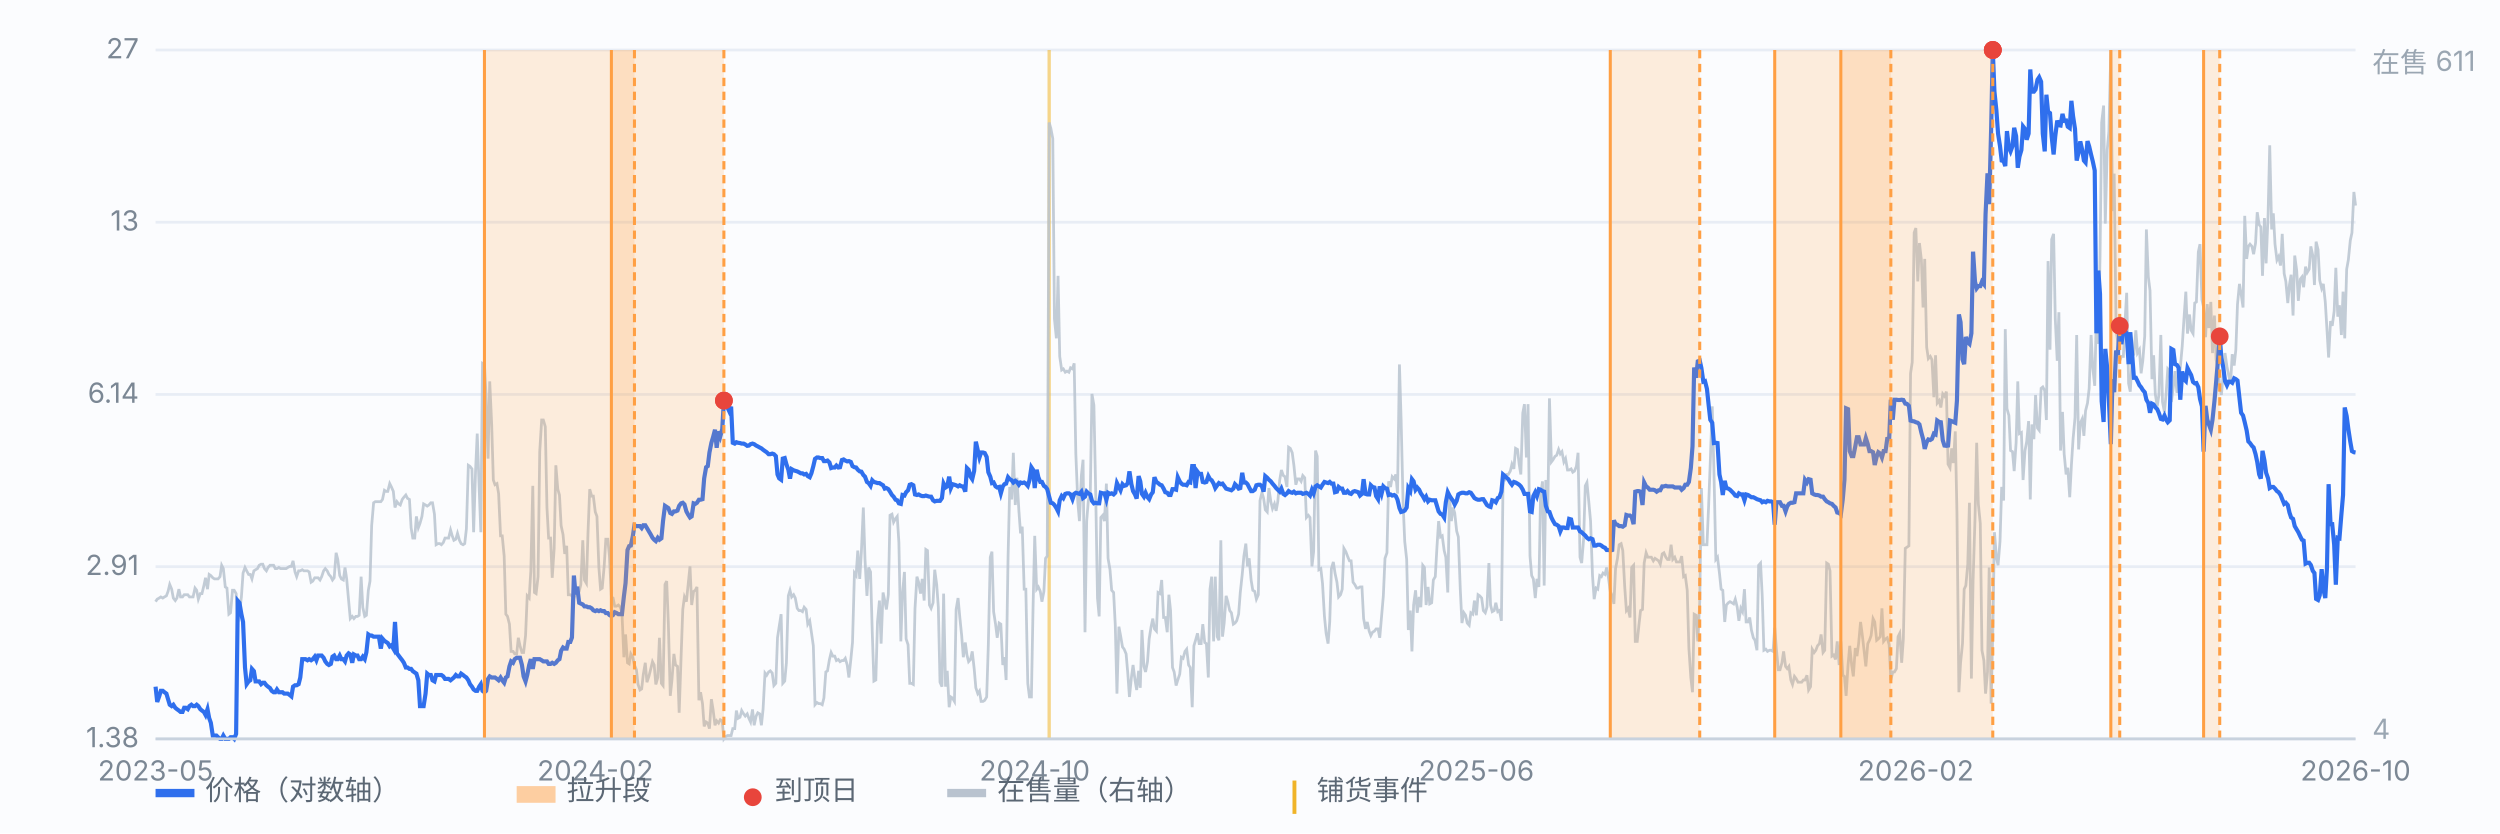
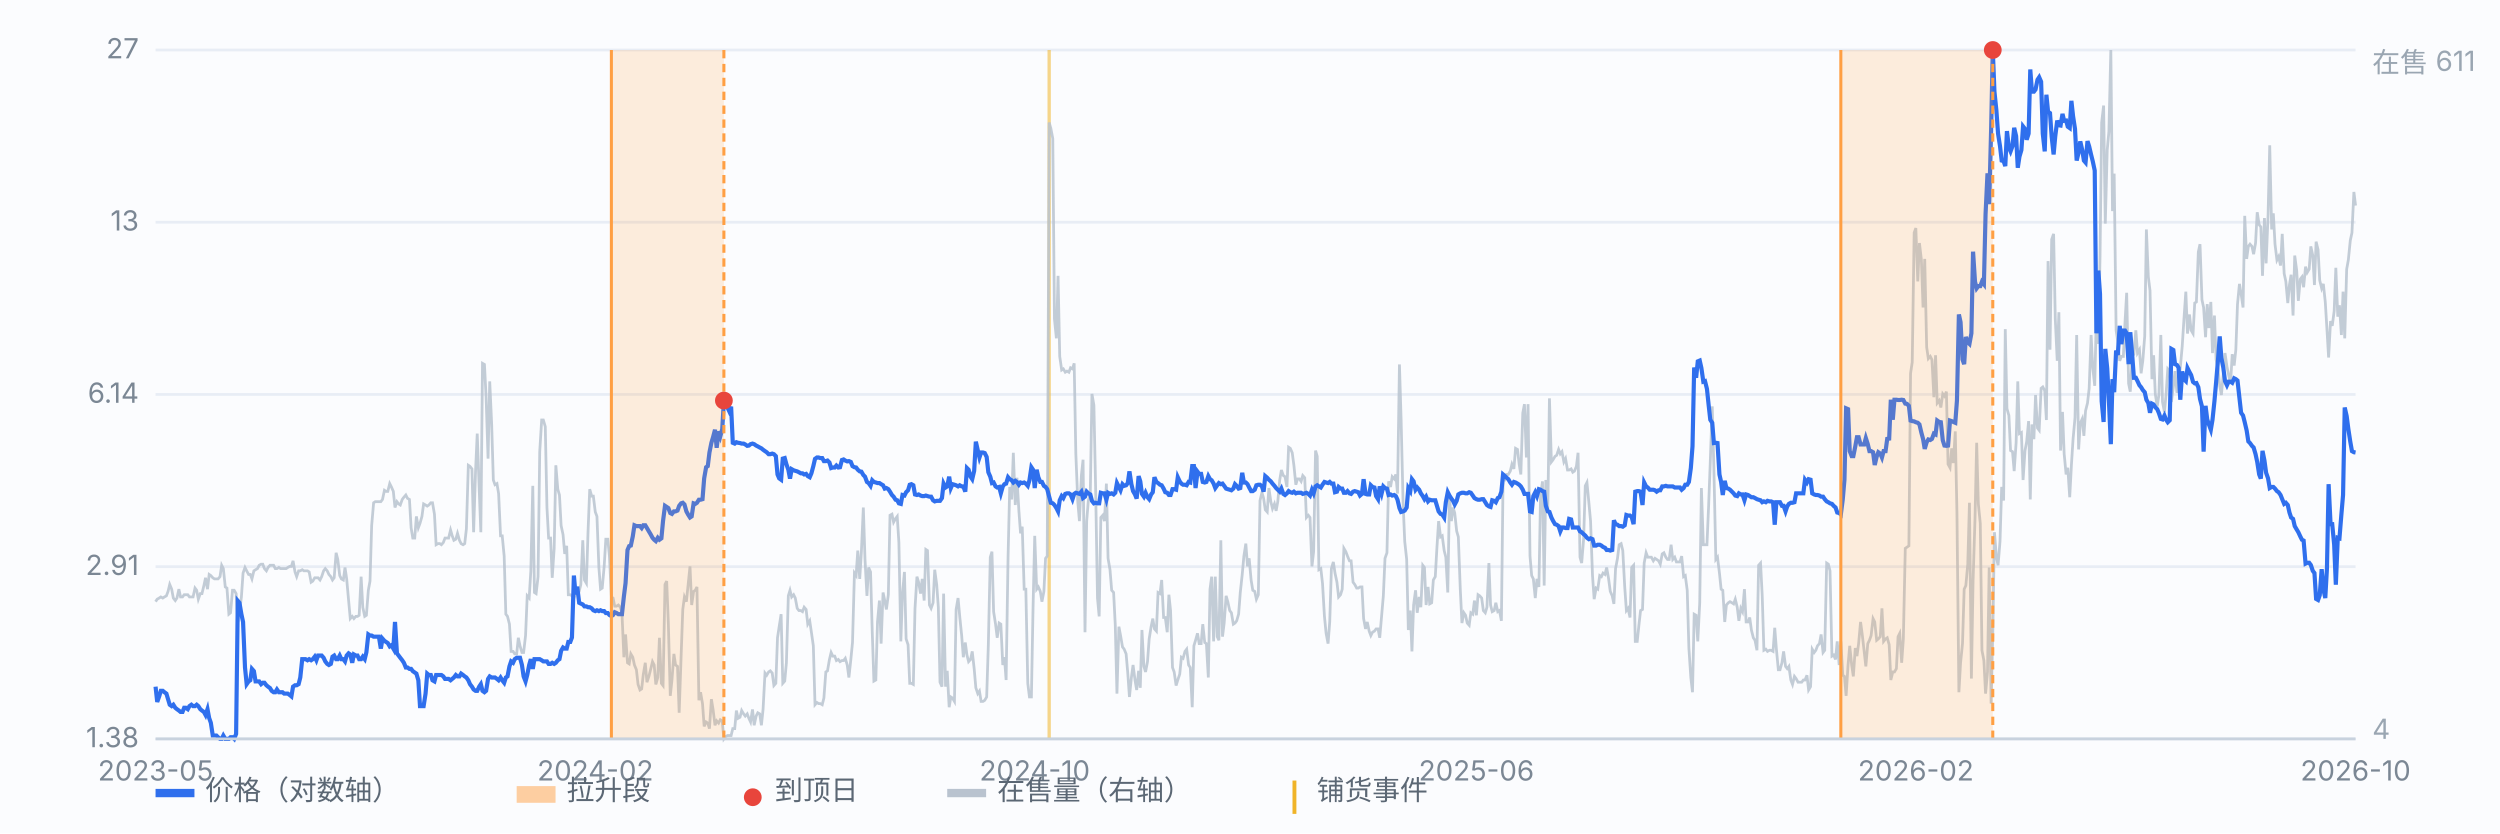
<svg xmlns="http://www.w3.org/2000/svg" viewBox="0 0 900 300" preserveAspectRatio="xMidYMid meet" style="width:100%;max-width:900px;height:auto;display:block" font-family="-apple-system,Segoe UI,Microsoft YaHei,sans-serif" font-size="10">
  <rect x="0" y="0" width="900" height="300" fill="#fbfcfe" />
  <line x1="56" y1="266.0" x2="848" y2="266.0" stroke="#e8edf5" stroke-width="1" />
  <text x="50" y="269.0" text-anchor="end" fill="#7b8794">1.38</text>
  <line x1="56" y1="204.0" x2="848" y2="204.0" stroke="#e8edf5" stroke-width="1" />
  <text x="50" y="207.0" text-anchor="end" fill="#7b8794">2.91</text>
  <line x1="56" y1="142.0" x2="848" y2="142.0" stroke="#e8edf5" stroke-width="1" />
  <text x="50" y="145.0" text-anchor="end" fill="#7b8794">6.14</text>
  <line x1="56" y1="80.0" x2="848" y2="80.0" stroke="#e8edf5" stroke-width="1" />
  <text x="50" y="83.0" text-anchor="end" fill="#7b8794">13</text>
  <line x1="56" y1="18.0" x2="848" y2="18.0" stroke="#e8edf5" stroke-width="1" />
  <text x="50" y="21.0" text-anchor="end" fill="#7b8794">27</text>
  <line x1="377.7" y1="18" x2="377.7" y2="266" stroke="#f0b429" stroke-width="1.2" opacity="0.55" />
  <path d="M56.0 216.6 L56.6 215.7 L57.3 215.3 L57.9 214.9 L58.6 215.3 L59.2 214.9 L59.9 214.5 L60.5 212.9 L61.1 210.4 L61.8 212.1 L62.4 215.3 L63.1 216.2 L63.7 215.3 L64.4 212.1 L65.0 214.9 L65.7 214.9 L66.3 214.1 L66.9 214.1 L67.6 214.1 L68.2 214.9 L68.9 214.9 L69.5 214.9 L70.2 211.7 L70.8 212.5 L71.4 215.7 L72.1 213.7 L72.7 213.7 L73.4 210.8 L74.0 208.0 L74.7 212.1 L75.3 206.8 L75.9 207.2 L76.6 208.0 L77.2 208.4 L77.9 208.4 L78.5 208.4 L79.2 207.6 L79.8 203.5 L80.4 204.7 L81.1 211.3 L81.7 211.7 L82.4 221.1 L83.0 220.6 L83.7 212.5 L84.3 212.5 L85.0 213.7 L85.6 223.9 L86.2 220.6 L86.9 214.9 L87.5 206.3 L88.2 204.3 L88.8 205.5 L89.5 206.8 L90.1 206.8 L90.7 208.4 L91.4 205.5 L92.0 205.1 L92.7 204.7 L93.3 203.5 L94.0 203.1 L94.6 203.1 L95.2 204.7 L95.9 205.5 L96.5 204.3 L97.2 203.5 L97.8 203.5 L98.5 203.5 L99.1 204.7 L99.7 204.7 L100.4 204.3 L101.0 204.7 L101.7 204.7 L102.3 204.7 L103.0 204.7 L103.6 204.3 L104.3 203.9 L104.9 203.9 L105.5 201.9 L106.2 205.9 L106.8 207.6 L107.5 205.5 L108.1 205.5 L108.8 205.1 L109.4 205.5 L110.0 205.5 L110.7 205.5 L111.3 205.9 L112.0 209.6 L112.6 209.2 L113.3 208.0 L113.9 208.0 L114.5 208.0 L115.2 208.8 L115.8 207.6 L116.5 205.5 L117.1 204.7 L117.8 205.5 L118.4 206.8 L119.1 207.6 L119.7 208.8 L120.3 208.0 L121.0 199.0 L121.6 201.4 L122.3 207.2 L122.9 208.4 L123.6 208.8 L124.2 204.3 L124.8 208.4 L125.5 216.2 L126.1 222.7 L126.8 221.9 L127.4 222.7 L128.1 221.9 L128.7 221.9 L129.3 221.5 L130.0 207.6 L130.6 218.6 L131.3 221.9 L131.9 221.5 L132.6 212.5 L133.2 209.2 L133.8 189.2 L134.5 181.0 L135.1 180.6 L135.8 180.6 L136.4 180.6 L137.1 180.6 L137.7 179.8 L138.4 176.5 L139.0 176.9 L139.6 176.9 L140.3 174.1 L140.9 175.3 L141.6 176.9 L142.2 182.7 L142.9 180.6 L143.5 181.4 L144.1 181.8 L144.8 179.8 L145.4 179.0 L146.1 178.2 L146.7 179.4 L147.4 179.8 L148.0 190.0 L148.6 193.7 L149.3 193.7 L149.9 185.9 L150.6 190.0 L151.2 188.4 L151.9 185.9 L152.5 181.4 L153.2 181.8 L153.8 182.2 L154.4 181.8 L155.1 181.0 L155.7 181.0 L156.4 185.1 L157.0 196.1 L157.7 195.7 L158.3 195.7 L158.9 196.1 L159.6 195.3 L160.2 193.7 L160.9 193.7 L161.5 193.7 L162.2 190.8 L162.8 192.9 L163.4 194.5 L164.1 194.1 L164.7 192.0 L165.4 194.5 L166.0 195.7 L166.7 196.1 L167.3 195.7 L167.9 190.4 L168.6 167.5 L169.2 167.9 L169.9 168.8 L170.5 191.6 L171.2 169.6 L171.8 156.1 L172.5 175.7 L173.1 191.6 L173.7 130.8 L174.4 131.2 L175.0 143.0 L175.7 165.1 L176.3 137.3 L177.0 152.8 L177.6 172.8 L178.2 174.5 L178.9 174.1 L179.5 177.7 L180.2 192.9 L180.8 192.9 L181.5 200.2 L182.1 221.1 L182.7 221.9 L183.4 224.7 L184.0 234.5 L184.7 234.5 L185.3 235.4 L186.0 235.4 L186.6 229.6 L187.2 232.5 L187.9 234.9 L188.5 234.9 L189.2 228.8 L189.8 214.5 L190.5 215.3 L191.1 205.5 L191.8 174.9 L192.4 213.3 L193.0 213.7 L193.7 207.6 L194.3 162.6 L195.0 151.2 L195.6 151.2 L196.3 153.6 L196.9 182.7 L197.5 193.7 L198.2 193.7 L198.8 208.0 L199.5 197.4 L200.1 167.5 L200.8 176.1 L201.4 178.2 L202.0 189.2 L202.7 192.5 L203.3 199.4 L204.0 196.5 L204.6 214.1 L205.3 214.1 L205.9 214.5 L206.6 215.3 L207.2 213.7 L207.8 213.3 L208.5 212.9 L209.1 210.4 L209.8 194.5 L210.4 208.8 L211.1 210.0 L211.7 191.2 L212.3 176.1 L213.0 178.6 L213.6 178.6 L214.3 184.3 L214.9 185.9 L215.6 204.3 L216.2 212.1 L216.8 211.7 L217.5 203.9 L218.1 194.1 L218.8 194.1 L219.4 200.2 L220.1 214.9 L220.7 215.3 L221.3 218.2 L222.0 218.2 L222.6 217.8 L223.3 218.6 L223.9 220.6 L224.6 236.6 L225.2 228.4 L225.9 238.6 L226.5 239.0 L227.1 235.4 L227.8 236.6 L228.4 239.4 L229.1 241.1 L229.7 246.4 L230.4 248.4 L231.0 248.0 L231.6 242.7 L232.3 238.6 L232.9 245.6 L233.6 243.5 L234.2 241.1 L234.9 238.2 L235.5 239.4 L236.1 246.4 L236.8 243.9 L237.4 229.6 L238.1 246.0 L238.7 246.8 L239.4 210.4 L240.0 209.2 L240.6 224.3 L241.3 250.5 L241.9 244.8 L242.6 235.4 L243.2 239.4 L243.9 239.9 L244.5 256.6 L245.2 236.2 L245.8 219.4 L246.4 214.9 L247.1 216.6 L247.7 210.8 L248.4 203.9 L249.0 217.8 L249.7 212.9 L250.3 212.5 L250.9 211.3 L251.6 252.1 L252.2 249.2 L252.9 253.3 L253.5 261.5 L254.2 259.9 L254.8 260.3 L255.4 262.3 L256.1 251.7 L256.7 255.4 L257.4 261.1 L258.0 259.5 L258.7 260.3 L259.3 259.1 L260.0 259.5 L260.6 266.0 L261.2 265.2 L261.9 264.8 L262.5 264.8 L263.2 264.8 L263.8 262.3 L264.5 262.3 L265.1 255.8 L265.7 258.6 L266.4 258.2 L267.0 255.8 L267.7 257.0 L268.3 257.8 L269.0 257.0 L269.6 258.6 L270.2 259.9 L270.9 255.4 L271.5 261.1 L272.2 257.8 L272.8 256.6 L273.5 257.0 L274.1 261.1 L274.7 255.4 L275.4 242.3 L276.0 243.1 L276.7 241.9 L277.3 241.5 L278.0 242.3 L278.6 246.8 L279.3 246.0 L279.9 229.6 L280.5 225.6 L281.2 221.1 L281.8 246.0 L282.5 245.2 L283.1 238.6 L283.8 214.5 L284.4 212.5 L285.0 214.9 L285.7 214.1 L286.3 215.3 L287.0 219.0 L287.6 219.8 L288.3 219.8 L288.9 220.2 L289.5 218.6 L290.2 219.4 L290.8 224.7 L291.5 223.5 L292.1 227.6 L292.8 232.5 L293.4 253.7 L294.1 252.9 L294.7 253.3 L295.3 253.3 L296.0 253.7 L296.6 251.3 L297.3 241.9 L297.9 241.5 L298.6 237.4 L299.2 234.9 L299.8 236.2 L300.5 236.2 L301.1 237.8 L301.8 237.4 L302.4 238.2 L303.1 237.8 L303.7 237.8 L304.3 237.0 L305.0 239.4 L305.6 243.9 L306.3 237.4 L306.9 231.3 L307.6 206.3 L308.2 207.2 L308.8 198.2 L309.5 208.4 L310.1 198.6 L310.8 182.7 L311.4 201.4 L312.1 214.5 L312.7 204.3 L313.4 205.9 L314.0 227.2 L314.6 245.2 L315.3 244.8 L315.9 223.9 L316.6 216.2 L317.2 231.7 L317.9 213.3 L318.5 216.2 L319.1 219.4 L319.8 214.1 L320.4 185.5 L321.1 185.1 L321.7 188.0 L322.4 186.7 L323.0 185.9 L323.6 195.3 L324.3 230.9 L324.9 213.7 L325.6 205.9 L326.2 230.0 L326.9 232.1 L327.5 246.0 L328.1 246.0 L328.8 246.4 L329.4 219.0 L330.1 207.6 L330.7 209.6 L331.4 213.7 L332.0 208.4 L332.7 216.2 L333.3 197.8 L333.9 198.2 L334.6 217.8 L335.2 219.0 L335.9 217.0 L336.5 205.1 L337.2 210.4 L337.8 218.6 L338.4 245.6 L339.1 247.2 L339.7 213.7 L340.4 247.2 L341.0 241.5 L341.7 254.6 L342.3 250.9 L342.9 251.3 L343.6 252.5 L344.2 219.4 L344.9 215.3 L345.5 221.9 L346.2 228.8 L346.8 236.6 L347.5 231.3 L348.1 235.8 L348.7 238.2 L349.4 237.4 L350.0 234.5 L350.7 240.7 L351.3 247.6 L352.0 249.7 L352.6 248.8 L353.2 252.5 L353.9 252.5 L354.5 252.1 L355.2 250.9 L355.8 232.1 L356.5 200.6 L357.1 198.6 L357.7 220.2 L358.4 224.7 L359.0 229.6 L359.7 224.3 L360.3 224.7 L361.0 239.4 L361.6 236.6 L362.2 244.8 L362.9 200.6 L363.5 175.3 L364.2 179.8 L364.8 163.0 L365.5 181.8 L366.1 172.0 L366.8 183.9 L367.4 192.0 L368.0 189.6 L368.7 212.1 L369.3 212.1 L370.0 246.0 L370.6 250.9 L371.3 250.9 L371.9 218.6 L372.5 192.9 L373.2 212.1 L373.8 211.3 L374.5 212.9 L375.1 216.6 L375.8 212.9 L376.4 201.0 L377.0 200.2 L377.7 44.1 L378.3 46.2 L379.0 49.9 L379.6 114.8 L380.3 121.8 L380.9 99.3 L381.5 128.3 L382.2 133.2 L382.8 132.8 L383.5 134.0 L384.1 133.6 L384.8 134.0 L385.4 132.4 L386.1 132.8 L386.7 130.8 L387.3 163.4 L388.0 180.6 L388.6 187.6 L389.3 171.2 L389.9 165.5 L390.6 227.6 L391.2 187.6 L391.8 180.2 L392.5 177.7 L393.1 141.8 L393.8 145.9 L394.4 174.5 L395.1 215.3 L395.7 221.9 L396.3 186.3 L397.0 185.5 L397.6 187.6 L398.3 174.1 L398.9 201.0 L399.6 205.1 L400.2 212.5 L400.9 213.3 L401.5 225.1 L402.1 249.7 L402.8 225.6 L403.4 228.8 L404.1 232.9 L404.7 233.7 L405.4 235.4 L406.0 242.3 L406.6 250.9 L407.3 243.9 L407.9 239.4 L408.6 244.8 L409.2 248.4 L409.9 241.5 L410.5 247.6 L411.1 226.8 L411.8 239.9 L412.4 241.9 L413.1 238.2 L413.7 230.0 L414.4 225.6 L415.0 222.7 L415.6 226.4 L416.3 227.2 L416.9 213.3 L417.6 213.7 L418.2 208.8 L418.9 222.3 L419.5 222.3 L420.2 227.6 L420.8 214.1 L421.4 219.8 L422.1 240.3 L422.7 241.9 L423.4 246.8 L424.0 244.8 L424.7 242.7 L425.3 236.6 L425.9 237.0 L426.6 234.5 L427.2 233.7 L427.9 239.4 L428.5 240.3 L429.2 254.6 L429.8 232.5 L430.4 230.5 L431.1 228.0 L431.7 231.7 L432.4 231.7 L433.0 224.7 L433.7 231.3 L434.3 231.7 L435.0 243.9 L435.6 212.1 L436.2 207.6 L436.9 230.9 L437.5 207.6 L438.2 229.2 L438.8 230.5 L439.5 194.5 L440.1 229.2 L440.7 224.3 L441.4 214.5 L442.0 216.6 L442.7 219.8 L443.3 220.6 L444.0 224.7 L444.6 224.3 L445.2 223.5 L445.9 221.1 L446.5 213.3 L447.2 206.8 L447.8 200.2 L448.5 195.7 L449.1 203.9 L449.7 201.0 L450.4 208.8 L451.0 212.5 L451.7 212.9 L452.3 215.7 L453.0 214.1 L453.6 180.2 L454.3 177.3 L454.9 179.4 L455.5 183.5 L456.2 184.3 L456.8 175.7 L457.5 180.6 L458.1 183.1 L458.8 181.4 L459.4 183.9 L460.0 180.6 L460.7 172.8 L461.3 169.2 L462.0 171.2 L462.6 171.6 L463.3 175.3 L463.9 161.0 L464.5 161.4 L465.2 163.0 L465.8 167.5 L466.5 174.5 L467.1 172.4 L467.8 172.4 L468.4 173.3 L469.0 171.2 L469.7 172.0 L470.3 186.3 L471.0 185.5 L471.6 186.3 L472.3 203.9 L472.9 198.6 L473.6 162.2 L474.2 164.3 L474.8 205.1 L475.5 204.7 L476.1 210.0 L476.8 221.9 L477.4 228.0 L478.1 231.7 L478.7 223.9 L479.3 204.7 L480.0 202.3 L480.6 206.3 L481.3 209.6 L481.9 214.9 L482.6 214.1 L483.2 212.1 L483.8 197.4 L484.5 198.6 L485.1 200.2 L485.8 201.9 L486.4 201.9 L487.1 209.6 L487.7 210.4 L488.4 211.7 L489.0 211.7 L489.6 211.3 L490.3 211.3 L490.9 222.7 L491.6 226.4 L492.2 223.9 L492.9 227.2 L493.5 228.8 L494.1 227.6 L494.8 227.2 L495.4 226.4 L496.1 226.4 L496.7 229.6 L497.4 221.5 L498.0 214.5 L498.6 201.0 L499.3 199.0 L499.9 173.3 L500.6 175.3 L501.2 171.6 L501.9 172.4 L502.5 170.8 L503.1 177.7 L503.8 131.2 L504.4 151.2 L505.1 180.6 L505.7 194.9 L506.4 201.4 L507.0 226.8 L507.7 219.8 L508.3 234.5 L508.9 217.8 L509.6 212.5 L510.2 220.6 L510.9 214.9 L511.5 218.6 L512.2 203.5 L512.8 204.3 L513.4 217.8 L514.1 211.3 L514.7 217.4 L515.4 217.0 L516.0 208.8 L516.7 207.6 L517.3 197.0 L517.9 187.6 L518.6 193.3 L519.2 192.9 L519.9 198.2 L520.5 200.6 L521.2 213.3 L521.8 179.0 L522.5 187.6 L523.1 182.7 L523.7 184.7 L524.4 191.2 L525.0 193.3 L525.7 212.1 L526.3 224.3 L527.0 220.6 L527.6 221.5 L528.2 224.3 L528.9 225.1 L529.5 220.6 L530.2 221.1 L530.8 216.2 L531.5 221.5 L532.1 214.1 L532.7 214.5 L533.4 215.3 L534.0 219.8 L534.7 220.6 L535.3 218.6 L536.0 202.7 L536.6 217.8 L537.2 220.2 L537.9 219.8 L538.5 217.0 L539.2 220.2 L539.8 219.8 L540.5 223.5 L541.1 172.8 L541.8 172.8 L542.4 170.8 L543.0 170.8 L543.7 169.6 L544.3 167.1 L545.0 168.8 L545.6 161.4 L546.3 161.8 L546.9 167.1 L547.5 170.8 L548.2 148.7 L548.8 145.5 L549.5 164.7 L550.1 145.5 L550.8 200.2 L551.4 207.2 L552.0 208.4 L552.7 215.3 L553.3 208.4 L554.0 211.3 L554.6 178.2 L555.3 173.3 L555.9 210.8 L556.5 172.8 L557.2 183.9 L557.8 143.4 L558.5 166.3 L559.1 165.5 L559.8 164.3 L560.4 163.9 L561.1 161.8 L561.7 163.4 L562.3 162.6 L563.0 166.3 L563.6 165.1 L564.3 169.2 L564.9 169.2 L565.6 168.8 L566.2 170.0 L566.8 169.6 L567.5 167.9 L568.1 163.0 L568.8 200.6 L569.4 202.7 L570.1 194.1 L570.7 174.9 L571.3 173.7 L572.0 181.0 L572.6 187.6 L573.3 207.2 L573.9 215.7 L574.6 211.7 L575.2 212.1 L575.9 207.2 L576.5 207.6 L577.1 206.3 L577.8 206.8 L578.4 204.3 L579.1 208.4 L579.7 212.9 L580.4 214.5 L581.0 217.4 L581.6 204.7 L582.3 201.0 L582.9 196.1 L583.6 195.7 L584.2 198.2 L584.9 211.3 L585.5 219.8 L586.1 219.0 L586.8 222.3 L587.4 204.3 L588.1 203.5 L588.7 230.9 L589.4 230.9 L590.0 225.1 L590.6 219.8 L591.3 219.4 L591.9 202.7 L592.6 199.0 L593.2 200.6 L593.9 200.6 L594.5 200.6 L595.2 201.9 L595.8 201.0 L596.4 201.4 L597.1 201.9 L597.7 203.1 L598.4 199.4 L599.0 199.0 L599.7 200.6 L600.3 201.4 L600.9 201.4 L601.6 196.1 L602.2 201.4 L602.9 200.6 L603.5 202.3 L604.2 202.3 L604.8 202.3 L605.4 200.2 L606.1 207.6 L606.7 207.2 L607.4 212.5 L608.0 233.3 L608.7 243.9 L609.3 249.2 L609.9 221.1 L610.6 221.5 L611.2 230.9 L611.9 217.0 L612.5 175.7 L613.2 196.1 L613.8 196.1 L614.5 196.1 L615.1 182.2 L615.7 166.3 L616.4 146.3 L617.0 168.8 L617.7 201.4 L618.3 200.6 L619.0 206.3 L619.6 212.1 L620.2 212.5 L620.9 223.9 L621.5 217.8 L622.2 217.0 L622.8 216.6 L623.5 217.0 L624.1 217.4 L624.7 215.7 L625.4 218.6 L626.0 223.5 L626.7 219.0 L627.3 220.2 L628.0 212.1 L628.6 223.9 L629.3 223.9 L629.9 222.3 L630.5 226.8 L631.2 229.6 L631.8 230.5 L632.5 234.1 L633.1 203.5 L633.8 202.7 L634.4 214.5 L635.0 234.1 L635.7 233.7 L636.3 234.5 L637.0 234.1 L637.6 234.1 L638.3 234.5 L638.9 226.0 L639.5 233.7 L640.2 241.1 L640.8 241.1 L641.5 238.6 L642.1 234.5 L642.8 239.9 L643.4 240.7 L644.0 239.9 L644.7 244.8 L645.3 246.4 L646.0 243.5 L646.6 244.3 L647.3 245.6 L647.9 245.6 L648.6 245.6 L649.2 244.8 L649.8 244.8 L650.5 243.1 L651.1 248.4 L651.8 247.2 L652.4 233.7 L653.1 234.9 L653.7 234.1 L654.3 232.5 L655.0 231.7 L655.6 228.4 L656.3 234.9 L656.9 234.1 L657.6 202.7 L658.2 203.1 L658.8 205.5 L659.5 236.2 L660.1 235.8 L660.8 237.4 L661.4 230.9 L662.1 239.4 L662.7 230.9 L663.4 243.1 L664.0 243.5 L664.6 250.5 L665.3 239.4 L665.9 232.5 L666.6 239.4 L667.2 243.5 L667.9 233.3 L668.5 236.2 L669.1 231.7 L669.8 223.9 L670.4 228.4 L671.1 234.5 L671.7 239.9 L672.4 231.7 L673.0 230.5 L673.6 228.8 L674.3 222.7 L674.9 223.9 L675.6 230.5 L676.2 230.0 L676.9 229.2 L677.5 219.0 L678.1 230.9 L678.8 230.0 L679.4 229.6 L680.1 232.1 L680.7 244.8 L681.4 241.9 L682.0 241.9 L682.7 240.7 L683.3 229.2 L683.9 228.0 L684.6 238.6 L685.2 230.0 L685.9 197.4 L686.5 197.0 L687.2 196.5 L687.8 134.4 L688.4 130.4 L689.1 83.8 L689.7 82.1 L690.4 101.3 L691.0 87.5 L691.7 93.6 L692.3 110.7 L692.9 93.2 L693.6 125.0 L694.2 129.1 L694.9 128.3 L695.5 129.5 L696.2 143.0 L696.8 127.9 L697.4 145.1 L698.1 144.2 L698.7 146.7 L699.4 141.8 L700.0 142.6 L700.7 141.0 L701.3 167.1 L702.0 168.4 L702.6 161.4 L703.2 166.7 L703.9 155.3 L704.5 184.7 L705.2 249.2 L705.8 238.6 L706.5 231.7 L707.1 212.1 L707.7 210.8 L708.4 203.1 L709.0 181.0 L709.7 244.3 L710.3 209.2 L711.0 186.7 L711.6 159.4 L712.2 181.4 L712.9 188.4 L713.5 234.1 L714.2 237.8 L714.8 249.7 L715.5 241.9 L716.1 204.3 L716.8 253.3 L717.4 228.4 L718.0 191.6 L718.7 200.6 L719.3 203.5 L720.0 194.9 L720.6 175.3 L721.3 180.2 L721.9 118.5 L722.5 147.1 L723.2 149.6 L723.8 162.2 L724.5 162.6 L725.1 169.6 L725.8 159.4 L726.4 137.3 L727.0 156.1 L727.7 155.7 L728.3 172.8 L729.0 162.2 L729.6 159.0 L730.3 151.6 L730.9 179.8 L731.5 152.8 L732.2 158.1 L732.8 142.2 L733.5 154.1 L734.1 154.9 L734.8 139.8 L735.4 139.3 L736.1 140.6 L736.7 151.2 L737.3 94.0 L738.0 125.9 L738.6 86.2 L739.3 84.2 L739.9 114.8 L740.6 129.9 L741.2 112.4 L741.8 162.2 L742.5 148.3 L743.1 163.4 L743.8 170.8 L744.4 168.4 L745.1 179.0 L745.7 167.5 L746.3 158.1 L747.0 150.4 L747.6 120.6 L748.3 161.8 L748.9 152.4 L749.6 150.8 L750.2 156.9 L750.8 147.9 L751.5 145.1 L752.1 139.8 L752.8 120.6 L753.4 132.4 L754.1 138.9 L754.7 112.8 L755.4 123.8 L756.0 92.8 L756.6 44.1 L757.3 38.0 L757.9 80.5 L758.6 54.0 L759.2 47.4 L759.9 18.0 L760.5 76.0 L761.1 62.5 L761.8 118.9 L762.4 123.0 L763.1 129.9 L763.7 128.3 L764.4 128.3 L765.0 116.1 L765.6 105.4 L766.3 138.1 L766.9 141.0 L767.6 128.3 L768.2 127.5 L768.9 118.9 L769.5 127.1 L770.2 125.9 L770.8 134.4 L771.4 129.9 L772.1 121.0 L772.7 82.6 L773.4 99.7 L774.0 104.6 L774.7 136.5 L775.3 127.9 L775.9 141.8 L776.6 146.3 L777.2 142.2 L777.9 120.6 L778.5 144.7 L779.2 148.3 L779.8 141.8 L780.4 132.8 L781.1 133.6 L781.7 144.7 L782.4 139.3 L783.0 133.6 L783.7 141.4 L784.3 138.1 L784.9 132.4 L785.6 124.6 L786.2 115.2 L786.9 105.0 L787.5 120.1 L788.2 113.2 L788.8 118.9 L789.5 120.1 L790.1 109.1 L790.7 108.7 L791.4 90.7 L792.0 87.9 L792.7 107.9 L793.3 110.7 L794.0 121.4 L794.6 109.5 L795.2 118.1 L795.9 108.7 L796.5 127.1 L797.2 113.6 L797.8 129.5 L798.5 132.8 L799.1 138.9 L799.7 142.2 L800.4 134.4 L801.0 127.1 L801.7 132.0 L802.3 134.9 L803.0 138.1 L803.6 127.5 L804.3 131.6 L804.9 125.9 L805.5 109.5 L806.2 102.2 L806.8 105.8 L807.5 110.7 L808.1 77.7 L808.8 93.2 L809.4 88.7 L810.0 87.9 L810.7 88.7 L811.3 91.5 L812.0 87.5 L812.6 76.4 L813.3 80.9 L813.9 81.7 L814.5 99.3 L815.2 78.5 L815.8 94.8 L816.5 77.7 L817.1 52.3 L817.8 82.6 L818.4 76.8 L819.0 87.9 L819.7 93.6 L820.3 92.4 L821.0 95.6 L821.6 84.2 L822.3 98.5 L822.9 101.3 L823.6 109.1 L824.2 102.6 L824.8 98.9 L825.5 113.6 L826.1 92.0 L826.8 97.3 L827.4 108.3 L828.1 100.5 L828.7 99.7 L829.3 103.4 L830.0 96.0 L830.6 98.1 L831.3 96.9 L831.9 88.7 L832.6 92.0 L833.2 102.6 L833.8 87.0 L834.5 89.9 L835.1 100.9 L835.8 103.8 L836.4 102.2 L837.1 108.7 L837.7 118.5 L838.3 128.7 L839.0 115.6 L839.6 117.3 L840.3 112.0 L840.9 96.4 L841.6 114.0 L842.2 109.9 L842.9 120.6 L843.5 105.0 L844.1 121.8 L844.8 96.9 L845.4 93.6 L846.1 86.6 L846.7 83.8 L847.4 69.1 L848.0 74.0" fill="none" stroke="#b9c3cf" stroke-width="1" opacity="0.85" />
  <text x="854" y="26" fill="#9aa6b2">在售 611</text>
  <text x="854" y="266" fill="#9aa6b2">4</text>
  <path d="M56.0 247.2 L56.6 252.7 L57.3 250.7 L57.9 248.7 L58.6 248.7 L59.2 249.2 L59.9 249.7 L60.5 251.7 L61.1 253.7 L61.8 254.2 L62.4 253.7 L63.1 254.8 L63.7 255.3 L64.4 255.8 L65.0 256.3 L65.7 256.3 L66.3 254.8 L66.9 254.8 L67.6 255.3 L68.2 254.2 L68.9 253.7 L69.5 254.2 L70.2 254.2 L70.8 253.7 L71.4 254.2 L72.1 255.3 L72.7 255.8 L73.4 256.3 L74.0 257.4 L74.7 255.3 L75.3 258.5 L75.9 260.2 L76.6 264.8 L77.2 264.8 L77.9 264.8 L78.5 265.4 L79.2 266.0 L79.8 266.0 L80.4 264.8 L81.1 266.0 L81.7 266.0 L82.4 266.0 L83.0 265.4 L83.7 265.4 L84.3 266.0 L85.0 264.2 L85.6 216.3 L86.2 217.0 L86.9 221.1 L87.5 223.9 L88.2 240.3 L88.8 246.3 L89.5 245.3 L90.1 244.9 L90.7 240.8 L91.4 241.6 L92.0 245.3 L92.7 245.3 L93.3 245.3 L94.0 246.3 L94.6 245.8 L95.2 245.8 L95.9 246.7 L96.5 247.2 L97.2 247.7 L97.8 248.7 L98.5 249.2 L99.1 249.2 L99.7 248.2 L100.4 249.2 L101.0 249.2 L101.7 249.2 L102.3 249.7 L103.0 249.7 L103.6 249.7 L104.3 250.2 L104.9 250.7 L105.5 247.2 L106.2 246.7 L106.8 246.7 L107.5 246.3 L108.1 243.9 L108.8 237.3 L109.4 237.3 L110.0 237.3 L110.7 237.7 L111.3 237.3 L112.0 237.7 L112.6 237.3 L113.3 236.4 L113.9 237.7 L114.5 236.0 L115.2 236.0 L115.8 236.0 L116.5 236.8 L117.1 238.1 L117.8 239.0 L118.4 239.4 L119.1 239.0 L119.7 236.4 L120.3 236.0 L121.0 237.3 L121.6 237.3 L122.3 236.0 L122.9 237.3 L123.6 237.3 L124.2 238.1 L124.8 236.0 L125.5 235.2 L126.1 235.6 L126.8 238.6 L127.4 235.6 L128.1 236.0 L128.7 236.0 L129.3 237.3 L130.0 237.3 L130.6 236.4 L131.3 237.3 L131.9 234.8 L132.6 228.4 L133.2 228.8 L133.8 228.8 L134.5 229.2 L135.1 229.2 L135.8 229.2 L136.4 229.2 L137.1 233.5 L137.7 229.9 L138.4 230.7 L139.0 231.1 L139.6 231.5 L140.3 232.7 L140.9 232.3 L141.6 233.5 L142.2 223.9 L142.9 235.2 L143.5 236.0 L144.1 236.8 L144.8 237.7 L145.4 238.6 L146.1 240.3 L146.7 240.3 L147.4 240.8 L148.0 240.8 L148.6 241.6 L149.3 242.1 L149.9 242.5 L150.6 244.9 L151.2 254.2 L151.9 254.2 L152.5 254.2 L153.2 249.7 L153.8 242.5 L154.4 243.0 L155.1 243.0 L155.7 244.9 L156.4 245.3 L157.0 243.0 L157.7 243.0 L158.3 243.0 L158.9 243.0 L159.6 243.5 L160.2 244.4 L160.9 244.4 L161.5 244.4 L162.2 244.9 L162.8 244.4 L163.4 243.9 L164.1 243.0 L164.7 243.5 L165.4 243.5 L166.0 242.5 L166.7 243.0 L167.3 243.5 L167.9 243.9 L168.6 244.9 L169.2 246.3 L169.9 247.2 L170.5 248.2 L171.2 248.7 L171.8 248.7 L172.5 247.2 L173.1 246.3 L173.7 248.7 L174.4 249.2 L175.0 248.7 L175.7 244.4 L176.3 243.5 L177.0 243.9 L177.6 243.9 L178.2 243.9 L178.9 244.4 L179.5 244.9 L180.2 243.9 L180.8 244.9 L181.5 245.8 L182.1 243.9 L182.7 243.5 L183.4 239.9 L184.0 238.1 L184.7 238.6 L185.3 237.3 L186.0 236.8 L186.6 236.8 L187.2 236.8 L187.9 239.4 L188.5 243.5 L189.2 245.3 L189.8 243.0 L190.5 239.4 L191.1 237.3 L191.8 240.8 L192.4 237.3 L193.0 237.3 L193.7 237.3 L194.3 237.3 L195.0 237.7 L195.6 238.1 L196.3 238.1 L196.9 238.1 L197.5 239.0 L198.2 239.0 L198.8 238.6 L199.5 239.0 L200.1 238.6 L200.8 237.7 L201.4 237.3 L202.0 234.3 L202.7 233.1 L203.3 233.5 L204.0 233.5 L204.6 231.1 L205.3 231.1 L205.9 229.5 L206.6 207.2 L207.2 214.0 L207.8 211.2 L208.5 217.0 L209.1 217.3 L209.8 217.6 L210.4 218.3 L211.1 218.3 L211.7 218.6 L212.3 218.6 L213.0 219.0 L213.6 219.7 L214.3 220.0 L214.9 219.7 L215.6 220.0 L216.2 219.7 L216.8 220.0 L217.5 220.0 L218.1 220.7 L218.8 220.7 L219.4 221.4 L220.1 221.8 L220.7 221.4 L221.3 220.4 L222.0 220.7 L222.6 221.1 L223.3 221.1 L223.9 221.1 L224.6 214.7 L225.2 209.9 L225.9 198.0 L226.5 196.6 L227.1 196.4 L227.8 193.1 L228.4 189.1 L229.1 189.4 L229.7 189.4 L230.4 189.4 L231.0 190.1 L231.6 189.1 L232.3 189.1 L232.9 190.1 L233.6 191.3 L234.2 192.3 L234.9 193.6 L235.5 194.3 L236.1 194.8 L236.8 193.6 L237.4 194.3 L238.1 193.8 L238.7 187.5 L239.4 182.1 L240.0 182.5 L240.6 182.9 L241.3 184.7 L241.9 185.0 L242.6 184.1 L243.2 184.1 L243.9 183.8 L244.5 182.1 L245.2 181.2 L245.8 181.0 L246.4 181.6 L247.1 184.1 L247.7 185.2 L248.4 186.3 L249.0 185.9 L249.7 181.2 L250.3 181.4 L250.9 181.0 L251.6 179.9 L252.2 179.9 L252.9 179.7 L253.5 172.2 L254.2 168.2 L254.8 167.8 L255.4 162.9 L256.1 159.4 L256.7 157.4 L257.4 154.7 L258.0 161.2 L258.7 155.3 L259.3 157.1 L260.0 154.5 L260.6 144.2 L261.2 144.4 L261.9 146.7 L262.5 148.0 L263.2 146.4 L263.8 159.4 L264.5 159.7 L265.1 159.2 L265.7 159.4 L266.4 159.5 L267.0 159.7 L267.7 159.7 L268.3 160.0 L269.0 160.5 L269.6 160.4 L270.2 159.9 L270.9 159.7 L271.5 159.9 L272.2 160.4 L272.8 160.7 L273.5 161.1 L274.1 161.4 L274.7 161.9 L275.4 162.4 L276.0 162.8 L276.7 163.5 L277.3 163.5 L278.0 163.3 L278.6 163.5 L279.3 164.2 L279.9 170.8 L280.5 172.2 L281.2 172.7 L281.8 165.1 L282.5 164.9 L283.1 167.1 L283.8 169.1 L284.4 172.3 L285.0 168.9 L285.7 169.3 L286.3 169.5 L287.0 169.7 L287.6 170.0 L288.3 170.4 L288.9 170.4 L289.5 170.8 L290.2 170.6 L290.8 171.4 L291.5 171.8 L292.1 170.4 L292.8 167.8 L293.4 165.2 L294.1 164.7 L294.7 164.7 L295.3 164.9 L296.0 164.9 L296.6 166.0 L297.3 166.0 L297.9 165.8 L298.6 166.5 L299.2 168.5 L299.8 168.3 L300.5 168.3 L301.1 167.6 L301.8 168.3 L302.4 168.2 L303.1 165.6 L303.7 165.4 L304.3 165.8 L305.0 166.1 L305.6 166.0 L306.3 166.3 L306.9 167.8 L307.6 168.2 L308.2 168.3 L308.8 169.1 L309.5 169.7 L310.1 169.8 L310.8 171.0 L311.4 171.6 L312.1 173.5 L312.7 173.9 L313.4 174.9 L314.0 172.9 L314.6 173.5 L315.3 173.7 L315.9 173.9 L316.6 173.9 L317.2 174.3 L317.9 174.7 L318.5 175.9 L319.1 175.7 L319.8 176.1 L320.4 177.0 L321.1 178.2 L321.7 178.8 L322.4 179.9 L323.0 180.1 L323.6 181.2 L324.3 181.4 L324.9 178.2 L325.6 178.4 L326.2 177.2 L326.9 176.5 L327.5 174.5 L328.1 174.3 L328.8 174.7 L329.4 178.0 L330.1 178.2 L330.7 178.0 L331.4 178.4 L332.0 178.6 L332.7 178.6 L333.3 178.4 L333.9 178.6 L334.6 178.8 L335.2 178.8 L335.9 180.1 L336.5 180.5 L337.2 180.3 L337.8 180.3 L338.4 180.3 L339.1 179.3 L339.7 174.1 L340.4 175.5 L341.0 175.1 L341.7 171.6 L342.3 175.7 L342.9 174.3 L343.6 174.5 L344.2 174.7 L344.9 175.1 L345.5 174.7 L346.2 175.1 L346.8 175.1 L347.5 177.0 L348.1 168.5 L348.7 169.1 L349.4 171.6 L350.0 172.5 L350.7 169.5 L351.3 159.0 L352.0 162.1 L352.6 164.7 L353.2 162.9 L353.9 162.9 L354.5 163.1 L355.2 164.5 L355.8 170.0 L356.5 171.6 L357.1 173.9 L357.7 173.7 L358.4 175.1 L359.0 175.5 L359.7 175.3 L360.3 177.6 L361.0 175.1 L361.6 174.3 L362.2 174.1 L362.9 171.8 L363.5 172.5 L364.2 172.9 L364.8 173.7 L365.5 173.1 L366.1 173.5 L366.8 174.5 L367.4 173.7 L368.0 173.9 L368.7 173.7 L369.3 174.1 L370.0 174.9 L370.6 172.9 L371.3 168.2 L371.9 169.1 L372.5 175.7 L373.2 169.1 L373.8 171.8 L374.5 173.5 L375.1 173.5 L375.8 174.9 L376.4 175.3 L377.0 176.1 L377.7 178.8 L378.3 181.0 L379.0 181.2 L379.6 181.8 L380.3 182.9 L380.9 184.1 L381.5 180.1 L382.2 178.6 L382.8 179.3 L383.5 177.8 L384.1 177.6 L384.8 177.6 L385.4 178.0 L386.1 179.7 L386.7 177.8 L387.3 177.4 L388.0 177.6 L388.6 177.8 L389.3 177.0 L389.9 179.3 L390.6 178.8 L391.2 177.0 L391.8 177.6 L392.5 178.0 L393.1 180.3 L393.8 181.2 L394.4 181.0 L395.1 181.2 L395.7 181.2 L396.3 177.4 L397.0 177.6 L397.6 177.6 L398.3 179.9 L398.9 177.4 L399.6 177.8 L400.2 177.6 L400.9 178.0 L401.5 177.4 L402.1 173.9 L402.8 175.3 L403.4 176.5 L404.1 174.3 L404.7 174.9 L405.4 174.7 L406.0 173.9 L406.6 169.7 L407.3 174.3 L407.9 176.8 L408.6 178.0 L409.2 179.5 L409.9 171.4 L410.5 173.3 L411.1 177.8 L411.8 178.8 L412.4 177.4 L413.1 179.0 L413.7 179.7 L414.4 178.0 L415.0 177.2 L415.6 171.8 L416.3 173.5 L416.9 173.9 L417.6 174.5 L418.2 174.7 L418.9 175.9 L419.5 177.2 L420.2 177.4 L420.8 178.2 L421.4 178.2 L422.1 176.1 L422.7 176.1 L423.4 176.3 L424.0 171.8 L424.7 173.3 L425.3 174.1 L425.9 174.5 L426.6 174.5 L427.2 174.7 L427.9 173.5 L428.5 173.7 L429.2 167.8 L429.8 167.8 L430.4 175.7 L431.1 169.8 L431.7 170.6 L432.4 170.6 L433.0 173.5 L433.7 173.7 L434.3 173.5 L435.0 171.4 L435.6 172.5 L436.2 172.9 L436.9 174.1 L437.5 175.7 L438.2 174.7 L438.8 173.9 L439.5 174.3 L440.1 174.1 L440.7 174.9 L441.4 175.9 L442.0 176.1 L442.7 176.3 L443.3 176.5 L444.0 175.9 L444.6 174.3 L445.2 174.9 L445.9 175.9 L446.5 175.7 L447.2 170.2 L447.8 173.7 L448.5 173.7 L449.1 174.3 L449.7 175.5 L450.4 176.8 L451.0 176.8 L451.7 176.3 L452.3 174.7 L453.0 174.5 L453.6 174.5 L454.3 175.1 L454.9 177.0 L455.5 171.4 L456.2 172.0 L456.8 172.7 L457.5 173.3 L458.1 174.1 L458.8 174.9 L459.4 175.7 L460.0 176.3 L460.7 177.0 L461.3 175.9 L462.0 177.8 L462.6 178.2 L463.3 177.6 L463.9 176.8 L464.5 177.2 L465.2 177.4 L465.8 177.0 L466.5 177.6 L467.1 177.4 L467.8 177.4 L468.4 177.4 L469.0 177.8 L469.7 177.6 L470.3 177.4 L471.0 177.8 L471.6 178.4 L472.3 176.3 L472.9 177.6 L473.6 175.1 L474.2 174.7 L474.8 175.1 L475.5 175.5 L476.1 174.5 L476.8 173.5 L477.4 173.7 L478.1 173.9 L478.7 173.5 L479.3 174.1 L480.0 174.1 L480.6 177.2 L481.3 177.0 L481.9 175.3 L482.6 175.9 L483.2 175.9 L483.8 177.4 L484.5 177.4 L485.1 176.8 L485.8 177.6 L486.4 177.8 L487.1 177.0 L487.7 176.8 L488.4 177.0 L489.0 177.2 L489.6 178.4 L490.3 177.8 L490.9 172.5 L491.6 177.8 L492.2 178.0 L492.9 178.0 L493.5 174.7 L494.1 175.3 L494.8 175.5 L495.4 178.6 L496.1 179.7 L496.7 175.1 L497.4 177.6 L498.0 175.1 L498.6 175.7 L499.3 175.9 L499.9 178.2 L500.6 178.0 L501.2 178.4 L501.9 178.2 L502.5 178.6 L503.1 179.9 L503.8 182.9 L504.4 184.3 L505.1 184.1 L505.7 183.8 L506.4 182.7 L507.0 175.7 L507.7 176.8 L508.3 172.5 L508.9 173.3 L509.6 176.3 L510.2 175.5 L510.9 176.3 L511.5 177.6 L512.2 178.6 L512.8 179.7 L513.4 178.8 L514.1 180.5 L514.7 179.9 L515.4 180.1 L516.0 180.1 L516.7 180.1 L517.3 182.1 L517.9 184.1 L518.6 185.0 L519.2 185.2 L519.9 186.3 L520.5 180.8 L521.2 177.2 L521.8 178.4 L522.5 179.5 L523.1 180.3 L523.7 181.6 L524.4 180.3 L525.0 178.0 L525.7 177.6 L526.3 177.4 L527.0 177.4 L527.6 177.6 L528.2 177.6 L528.9 177.2 L529.5 177.4 L530.2 178.4 L530.8 179.3 L531.5 179.7 L532.1 179.9 L532.7 179.9 L533.4 179.7 L534.0 179.7 L534.7 180.8 L535.3 181.8 L536.0 182.3 L536.6 182.5 L537.2 180.1 L537.9 180.3 L538.5 180.8 L539.2 179.3 L539.8 179.0 L540.5 177.0 L541.1 170.8 L541.8 171.4 L542.4 172.0 L543.0 172.5 L543.7 173.7 L544.3 174.5 L545.0 173.5 L545.6 173.7 L546.3 174.1 L546.9 174.5 L547.5 175.1 L548.2 176.3 L548.8 177.8 L549.5 177.8 L550.1 177.8 L550.8 184.1 L551.4 184.3 L552.0 178.6 L552.7 177.2 L553.3 178.6 L554.0 176.1 L554.6 176.3 L555.3 176.8 L555.9 177.0 L556.5 182.1 L557.2 184.1 L557.8 184.3 L558.5 186.3 L559.1 187.5 L559.8 188.7 L560.4 188.9 L561.1 189.4 L561.7 191.3 L562.3 189.9 L563.0 189.9 L563.6 190.1 L564.3 190.1 L564.9 186.8 L565.6 187.0 L566.2 189.9 L566.8 189.9 L567.5 189.9 L568.1 189.9 L568.8 191.3 L569.4 191.6 L570.1 192.3 L570.7 192.8 L571.3 193.6 L572.0 194.1 L572.6 193.8 L573.3 194.1 L573.9 196.4 L574.6 196.4 L575.2 196.1 L575.9 196.1 L576.5 196.4 L577.1 196.9 L577.8 197.2 L578.4 198.0 L579.1 198.0 L579.7 198.2 L580.4 198.0 L581.0 187.3 L581.6 188.7 L582.3 188.9 L582.9 189.4 L583.6 189.4 L584.2 189.6 L584.9 189.1 L585.5 185.4 L586.1 185.6 L586.8 185.6 L587.4 186.1 L588.1 188.7 L588.7 177.0 L589.4 176.8 L590.0 176.8 L590.6 177.0 L591.3 181.8 L591.9 173.7 L592.6 175.1 L593.2 175.5 L593.9 176.3 L594.5 176.3 L595.2 176.3 L595.8 176.5 L596.4 177.0 L597.1 176.5 L597.7 176.5 L598.4 175.1 L599.0 175.1 L599.7 174.9 L600.3 175.1 L600.9 175.1 L601.6 175.1 L602.2 175.1 L602.9 175.5 L603.5 175.5 L604.2 175.5 L604.8 175.5 L605.4 176.3 L606.1 175.7 L606.7 174.5 L607.4 174.5 L608.0 173.5 L608.7 168.5 L609.3 160.7 L609.9 132.3 L610.6 136.0 L611.2 130.1 L611.9 129.8 L612.5 132.5 L613.2 137.4 L613.8 137.2 L614.5 140.0 L615.1 145.7 L615.7 151.1 L616.4 152.2 L617.0 159.5 L617.7 159.4 L618.3 159.5 L619.0 170.8 L619.6 173.5 L620.2 178.2 L620.9 173.1 L621.5 175.7 L622.2 175.9 L622.8 176.3 L623.5 177.0 L624.1 177.6 L624.7 178.4 L625.4 178.6 L626.0 177.6 L626.7 178.0 L627.3 178.0 L628.0 180.1 L628.6 178.0 L629.3 178.2 L629.9 178.6 L630.5 179.0 L631.2 179.0 L631.8 179.3 L632.5 179.7 L633.1 179.9 L633.8 180.1 L634.4 180.8 L635.0 180.5 L635.7 180.8 L636.3 180.3 L637.0 180.5 L637.6 180.5 L638.3 180.8 L638.9 188.9 L639.5 180.8 L640.2 180.8 L640.8 180.8 L641.5 182.1 L642.1 182.1 L642.8 184.1 L643.4 182.3 L644.0 181.4 L644.7 181.0 L645.3 181.0 L646.0 180.8 L646.6 177.6 L647.3 177.6 L647.9 177.6 L648.6 177.6 L649.2 177.6 L649.8 172.7 L650.5 173.7 L651.1 172.5 L651.8 172.7 L652.4 177.6 L653.1 178.0 L653.7 178.2 L654.3 178.2 L655.0 178.4 L655.6 178.8 L656.3 178.8 L656.9 179.7 L657.6 180.5 L658.2 180.8 L658.8 181.2 L659.5 181.4 L660.1 182.1 L660.8 182.7 L661.4 184.5 L662.1 184.7 L662.7 185.2 L663.4 179.7 L664.0 172.7 L664.6 147.0 L665.3 147.3 L665.9 162.4 L666.6 164.2 L667.2 164.2 L667.9 160.7 L668.5 157.4 L669.1 157.4 L669.8 160.0 L670.4 160.0 L671.1 160.0 L671.7 157.7 L672.4 159.9 L673.0 162.4 L673.6 162.4 L674.3 162.8 L674.9 167.4 L675.6 164.4 L676.2 162.8 L676.9 163.3 L677.5 164.7 L678.1 162.4 L678.8 162.4 L679.4 158.0 L680.1 157.9 L680.7 143.9 L681.4 151.1 L682.0 143.9 L682.7 143.9 L683.3 144.0 L683.9 144.0 L684.6 143.9 L685.2 144.0 L685.9 145.3 L686.5 145.4 L687.2 146.1 L687.8 151.4 L688.4 151.6 L689.1 151.7 L689.7 152.0 L690.4 152.2 L691.0 152.8 L691.7 155.8 L692.3 158.0 L692.9 161.6 L693.6 159.2 L694.2 158.2 L694.9 158.4 L695.5 158.0 L696.2 156.1 L696.8 156.4 L697.4 151.4 L698.1 151.9 L698.7 152.0 L699.4 158.5 L700.0 160.4 L700.7 160.5 L701.3 160.4 L702.0 151.4 L702.6 151.6 L703.2 151.9 L703.9 152.2 L704.5 144.2 L705.2 113.2 L705.8 116.0 L706.5 129.4 L707.1 131.1 L707.7 121.3 L708.4 123.2 L709.0 123.8 L709.7 120.0 L710.3 90.6 L711.0 101.4 L711.6 103.8 L712.2 103.0 L712.9 103.0 L713.5 101.4 L714.2 102.3 L714.8 77.1 L715.5 62.4 L716.1 73.5 L716.8 46.8 L717.4 18.0 L718.0 33.0 L718.7 39.8 L719.3 48.1 L720.0 52.6 L720.6 57.8 L721.3 58.0 L721.9 59.8 L722.5 47.2 L723.2 53.1 L723.8 54.5 L724.5 52.6 L725.1 46.0 L725.8 49.0 L726.4 60.4 L727.0 56.4 L727.7 54.0 L728.3 45.5 L729.0 46.4 L729.6 50.3 L730.3 48.1 L730.9 25.0 L731.5 33.0 L732.2 33.0 L732.8 32.2 L733.5 28.7 L734.1 27.8 L734.8 29.4 L735.4 48.1 L736.1 54.5 L736.7 34.1 L737.3 40.2 L738.0 40.7 L738.6 49.2 L739.3 55.6 L739.9 49.0 L740.6 43.4 L741.2 45.1 L741.8 45.2 L742.5 41.0 L743.1 43.5 L743.8 43.4 L744.4 45.6 L745.1 46.1 L745.7 36.3 L746.3 41.8 L747.0 46.4 L747.6 57.8 L748.3 54.9 L748.9 50.9 L749.6 54.0 L750.2 57.8 L750.8 58.5 L751.5 50.8 L752.1 52.7 L752.8 55.7 L753.4 58.1 L754.1 61.4 L754.7 120.0 L755.4 97.4 L756.0 105.8 L756.6 144.4 L757.3 151.9 L757.9 125.6 L758.6 132.6 L759.2 144.2 L759.9 159.9 L760.5 136.5 L761.1 141.2 L761.8 126.2 L762.4 127.8 L763.1 117.3 L763.7 123.9 L764.4 119.0 L765.0 119.0 L765.6 120.0 L766.3 131.1 L766.9 119.6 L767.6 127.9 L768.2 136.0 L768.9 136.0 L769.5 137.2 L770.2 138.7 L770.8 139.4 L771.4 140.4 L772.1 141.2 L772.7 143.9 L773.4 145.1 L774.0 148.6 L774.7 145.3 L775.3 145.6 L775.9 146.6 L776.6 147.3 L777.2 148.7 L777.9 150.8 L778.5 151.0 L779.2 149.6 L779.8 151.1 L780.4 152.0 L781.1 151.3 L781.7 125.6 L782.4 126.0 L783.0 131.1 L783.7 131.4 L784.3 132.4 L784.9 143.9 L785.6 133.7 L786.2 136.5 L786.9 137.2 L787.5 132.5 L788.2 133.9 L788.8 135.0 L789.5 137.5 L790.1 138.0 L790.7 137.9 L791.4 139.4 L792.0 143.6 L792.7 146.3 L793.3 162.6 L794.0 146.1 L794.6 151.0 L795.2 152.8 L795.9 154.7 L796.5 151.1 L797.2 144.4 L797.8 137.6 L798.5 129.3 L799.1 121.1 L799.7 128.9 L800.4 132.4 L801.0 137.2 L801.7 138.7 L802.3 137.4 L803.0 137.4 L803.6 137.8 L804.3 136.2 L804.9 136.5 L805.5 137.0 L806.2 143.3 L806.8 148.6 L807.5 149.6 L808.1 152.0 L808.8 155.0 L809.4 158.9 L810.0 159.5 L810.7 160.5 L811.3 161.1 L812.0 163.5 L812.6 166.3 L813.3 170.8 L813.9 172.3 L814.5 162.3 L815.2 165.8 L815.8 170.2 L816.5 172.2 L817.1 175.7 L817.8 175.3 L818.4 175.3 L819.0 175.9 L819.7 176.8 L820.3 177.2 L821.0 178.2 L821.6 179.7 L822.3 181.4 L822.9 181.0 L823.6 181.8 L824.2 184.5 L824.8 186.3 L825.5 186.8 L826.1 189.4 L826.8 190.6 L827.4 191.6 L828.1 193.1 L828.7 194.3 L829.3 194.6 L830.0 202.9 L830.6 202.6 L831.3 202.6 L831.9 203.4 L832.6 205.5 L833.2 206.3 L833.8 215.6 L834.5 216.0 L835.1 214.3 L835.8 204.9 L836.4 212.1 L837.1 215.3 L837.7 204.6 L838.3 174.3 L839.0 188.7 L839.6 188.7 L840.3 196.1 L840.9 210.5 L841.6 193.6 L842.2 193.8 L842.9 185.2 L843.5 178.2 L844.1 146.7 L844.8 149.8 L845.4 154.4 L846.1 159.0 L846.7 162.4 L847.4 162.8 L848.0 162.9" fill="none" stroke="#2f6fed" stroke-width="1.5" />
-   <rect x="174.4" y="18" width="54.0" height="248" fill="#ff9f43" opacity="0.18" />
-   <line x1="174.4" y1="18" x2="174.4" y2="266" stroke="#ff9f43" stroke-width="1.1" />
-   <line x1="228.4" y1="18" x2="228.4" y2="266" stroke="#ff9f43" stroke-width="1.1" stroke-dasharray="3 2" />
-   <circle cx="260.6" cy="144.2" r="3.2" fill="#e8453c" />
  <rect x="220.1" y="18" width="40.5" height="248" fill="#ff9f43" opacity="0.18" />
  <line x1="220.1" y1="18" x2="220.1" y2="266" stroke="#ff9f43" stroke-width="1.1" />
  <line x1="260.6" y1="18" x2="260.6" y2="266" stroke="#ff9f43" stroke-width="1.1" stroke-dasharray="3 2" />
  <circle cx="260.6" cy="144.2" r="3.2" fill="#e8453c" />
-   <rect x="579.7" y="18" width="32.2" height="248" fill="#ff9f43" opacity="0.18" />
-   <line x1="579.7" y1="18" x2="579.7" y2="266" stroke="#ff9f43" stroke-width="1.1" />
-   <line x1="611.9" y1="18" x2="611.9" y2="266" stroke="#ff9f43" stroke-width="1.1" stroke-dasharray="3 2" />
-   <circle cx="717.4" cy="18.0" r="3.2" fill="#e8453c" />
-   <rect x="638.9" y="18" width="41.8" height="248" fill="#ff9f43" opacity="0.18" />
-   <line x1="638.9" y1="18" x2="638.9" y2="266" stroke="#ff9f43" stroke-width="1.1" />
-   <line x1="680.7" y1="18" x2="680.7" y2="266" stroke="#ff9f43" stroke-width="1.1" stroke-dasharray="3 2" />
-   <circle cx="717.4" cy="18.0" r="3.2" fill="#e8453c" />
  <rect x="662.7" y="18" width="54.7" height="248" fill="#ff9f43" opacity="0.18" />
  <line x1="662.7" y1="18" x2="662.7" y2="266" stroke="#ff9f43" stroke-width="1.1" />
  <line x1="717.4" y1="18" x2="717.4" y2="266" stroke="#ff9f43" stroke-width="1.1" stroke-dasharray="3 2" />
  <circle cx="717.4" cy="18.0" r="3.2" fill="#e8453c" />
-   <rect x="759.9" y="18" width="3.2" height="248" fill="#ff9f43" opacity="0.18" />
-   <line x1="759.9" y1="18" x2="759.9" y2="266" stroke="#ff9f43" stroke-width="1.1" />
-   <line x1="763.1" y1="18" x2="763.1" y2="266" stroke="#ff9f43" stroke-width="1.1" stroke-dasharray="3 2" />
-   <circle cx="763.1" cy="117.3" r="3.2" fill="#e8453c" />
-   <rect x="793.3" y="18" width="5.8" height="248" fill="#ff9f43" opacity="0.18" />
-   <line x1="793.3" y1="18" x2="793.3" y2="266" stroke="#ff9f43" stroke-width="1.1" />
-   <line x1="799.1" y1="18" x2="799.1" y2="266" stroke="#ff9f43" stroke-width="1.1" stroke-dasharray="3 2" />
-   <circle cx="799.1" cy="121.1" r="3.2" fill="#e8453c" />
  <line x1="56" y1="266" x2="848" y2="266" stroke="#c8d2de" stroke-width="1" />
  <text x="56.0" y="281" text-anchor="middle" fill="#7b8794">2023-05</text>
  <text x="214.3" y="281" text-anchor="middle" fill="#7b8794">2024-02</text>
  <text x="372.5" y="281" text-anchor="middle" fill="#7b8794">2024-10</text>
  <text x="531.5" y="281" text-anchor="middle" fill="#7b8794">2025-06</text>
  <text x="689.7" y="281" text-anchor="middle" fill="#7b8794">2026-02</text>
  <text x="848.0" y="281" text-anchor="middle" fill="#7b8794">2026-10</text>
  <g transform="translate(56,292)">
    <rect x="0" y="-8" width="14" height="3" fill="#2f6fed" />
    <text x="18" y="-4" fill="#5b6774">价格（对数轴）</text>
    <rect x="130" y="-9" width="14" height="6" fill="#ff9f43" opacity="0.5" />
    <text x="148" y="-4" fill="#5b6774">拉升段</text>
    <circle cx="215" cy="-5" r="3.2" fill="#e8453c" />
    <text x="223" y="-4" fill="#5b6774">到顶日</text>
    <rect x="285" y="-8" width="14" height="3" fill="#b9c3cf" />
    <text x="303" y="-4" fill="#5b6774">在售量（右轴）</text>
    <line x1="410" y1="-11" x2="410" y2="1" stroke="#f0b429" stroke-width="1.4" />
    <text x="418" y="-4" fill="#5b6774">铺货事件</text>
  </g>
</svg>
